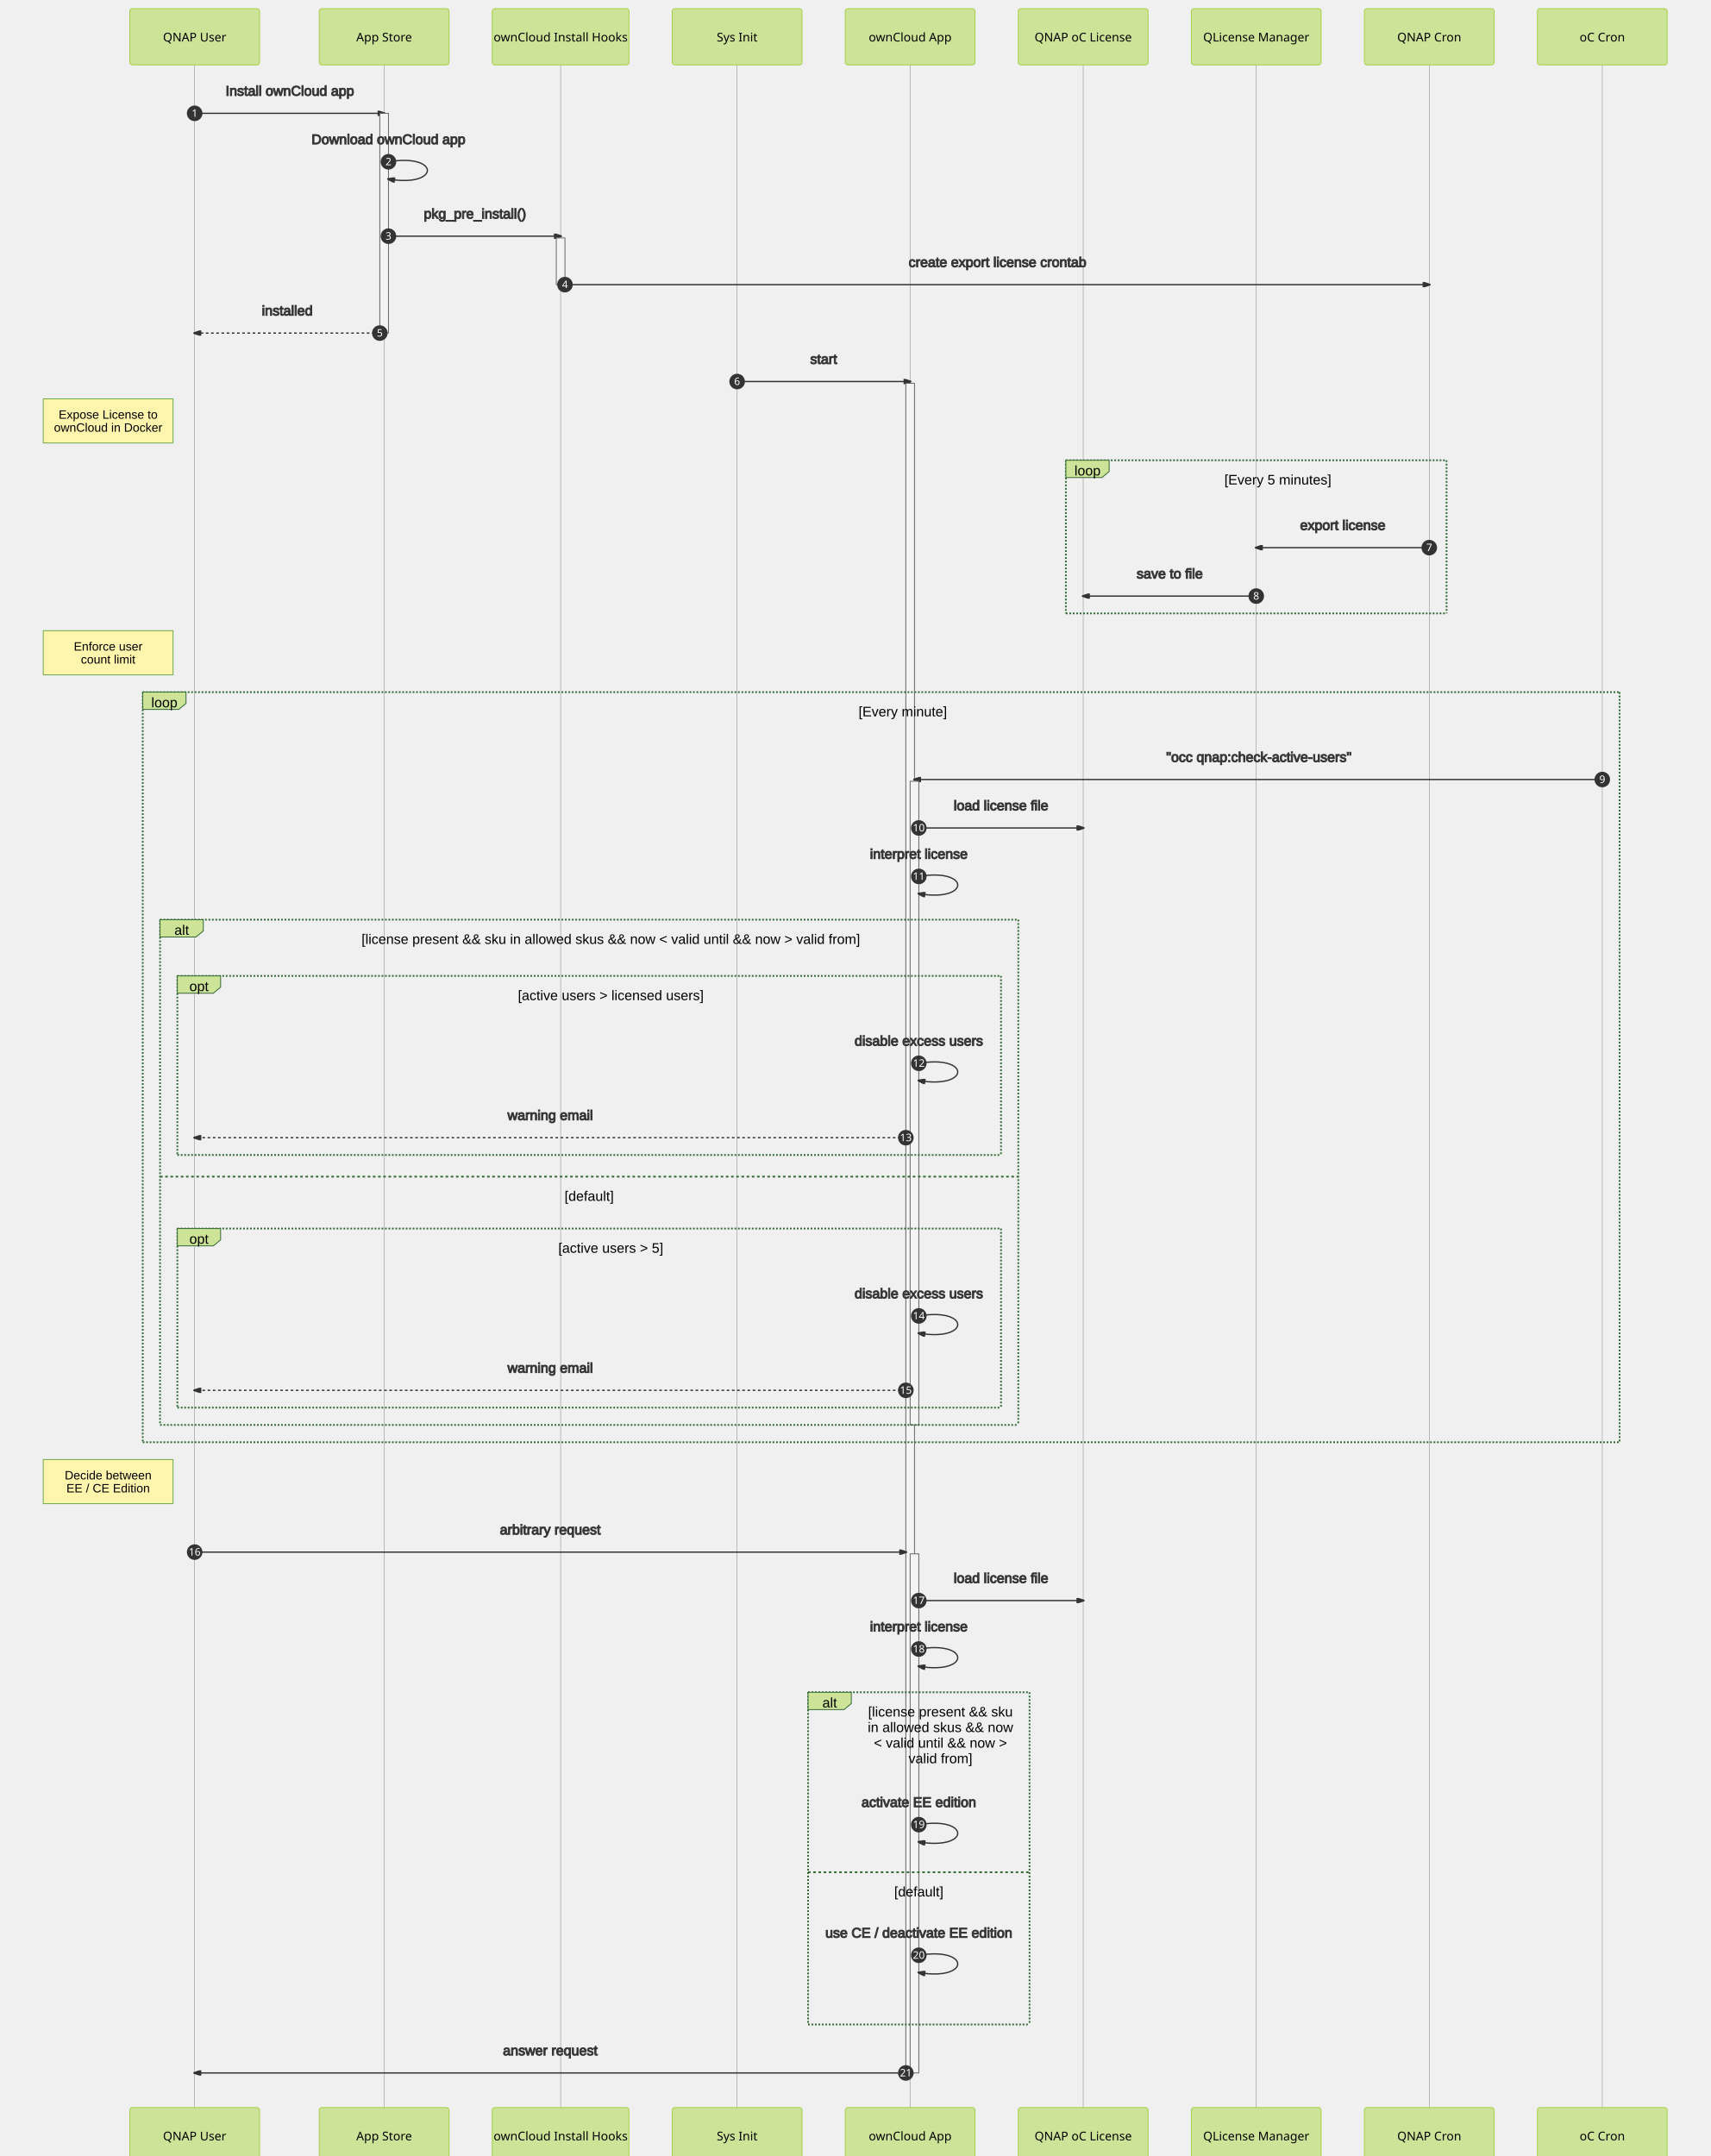
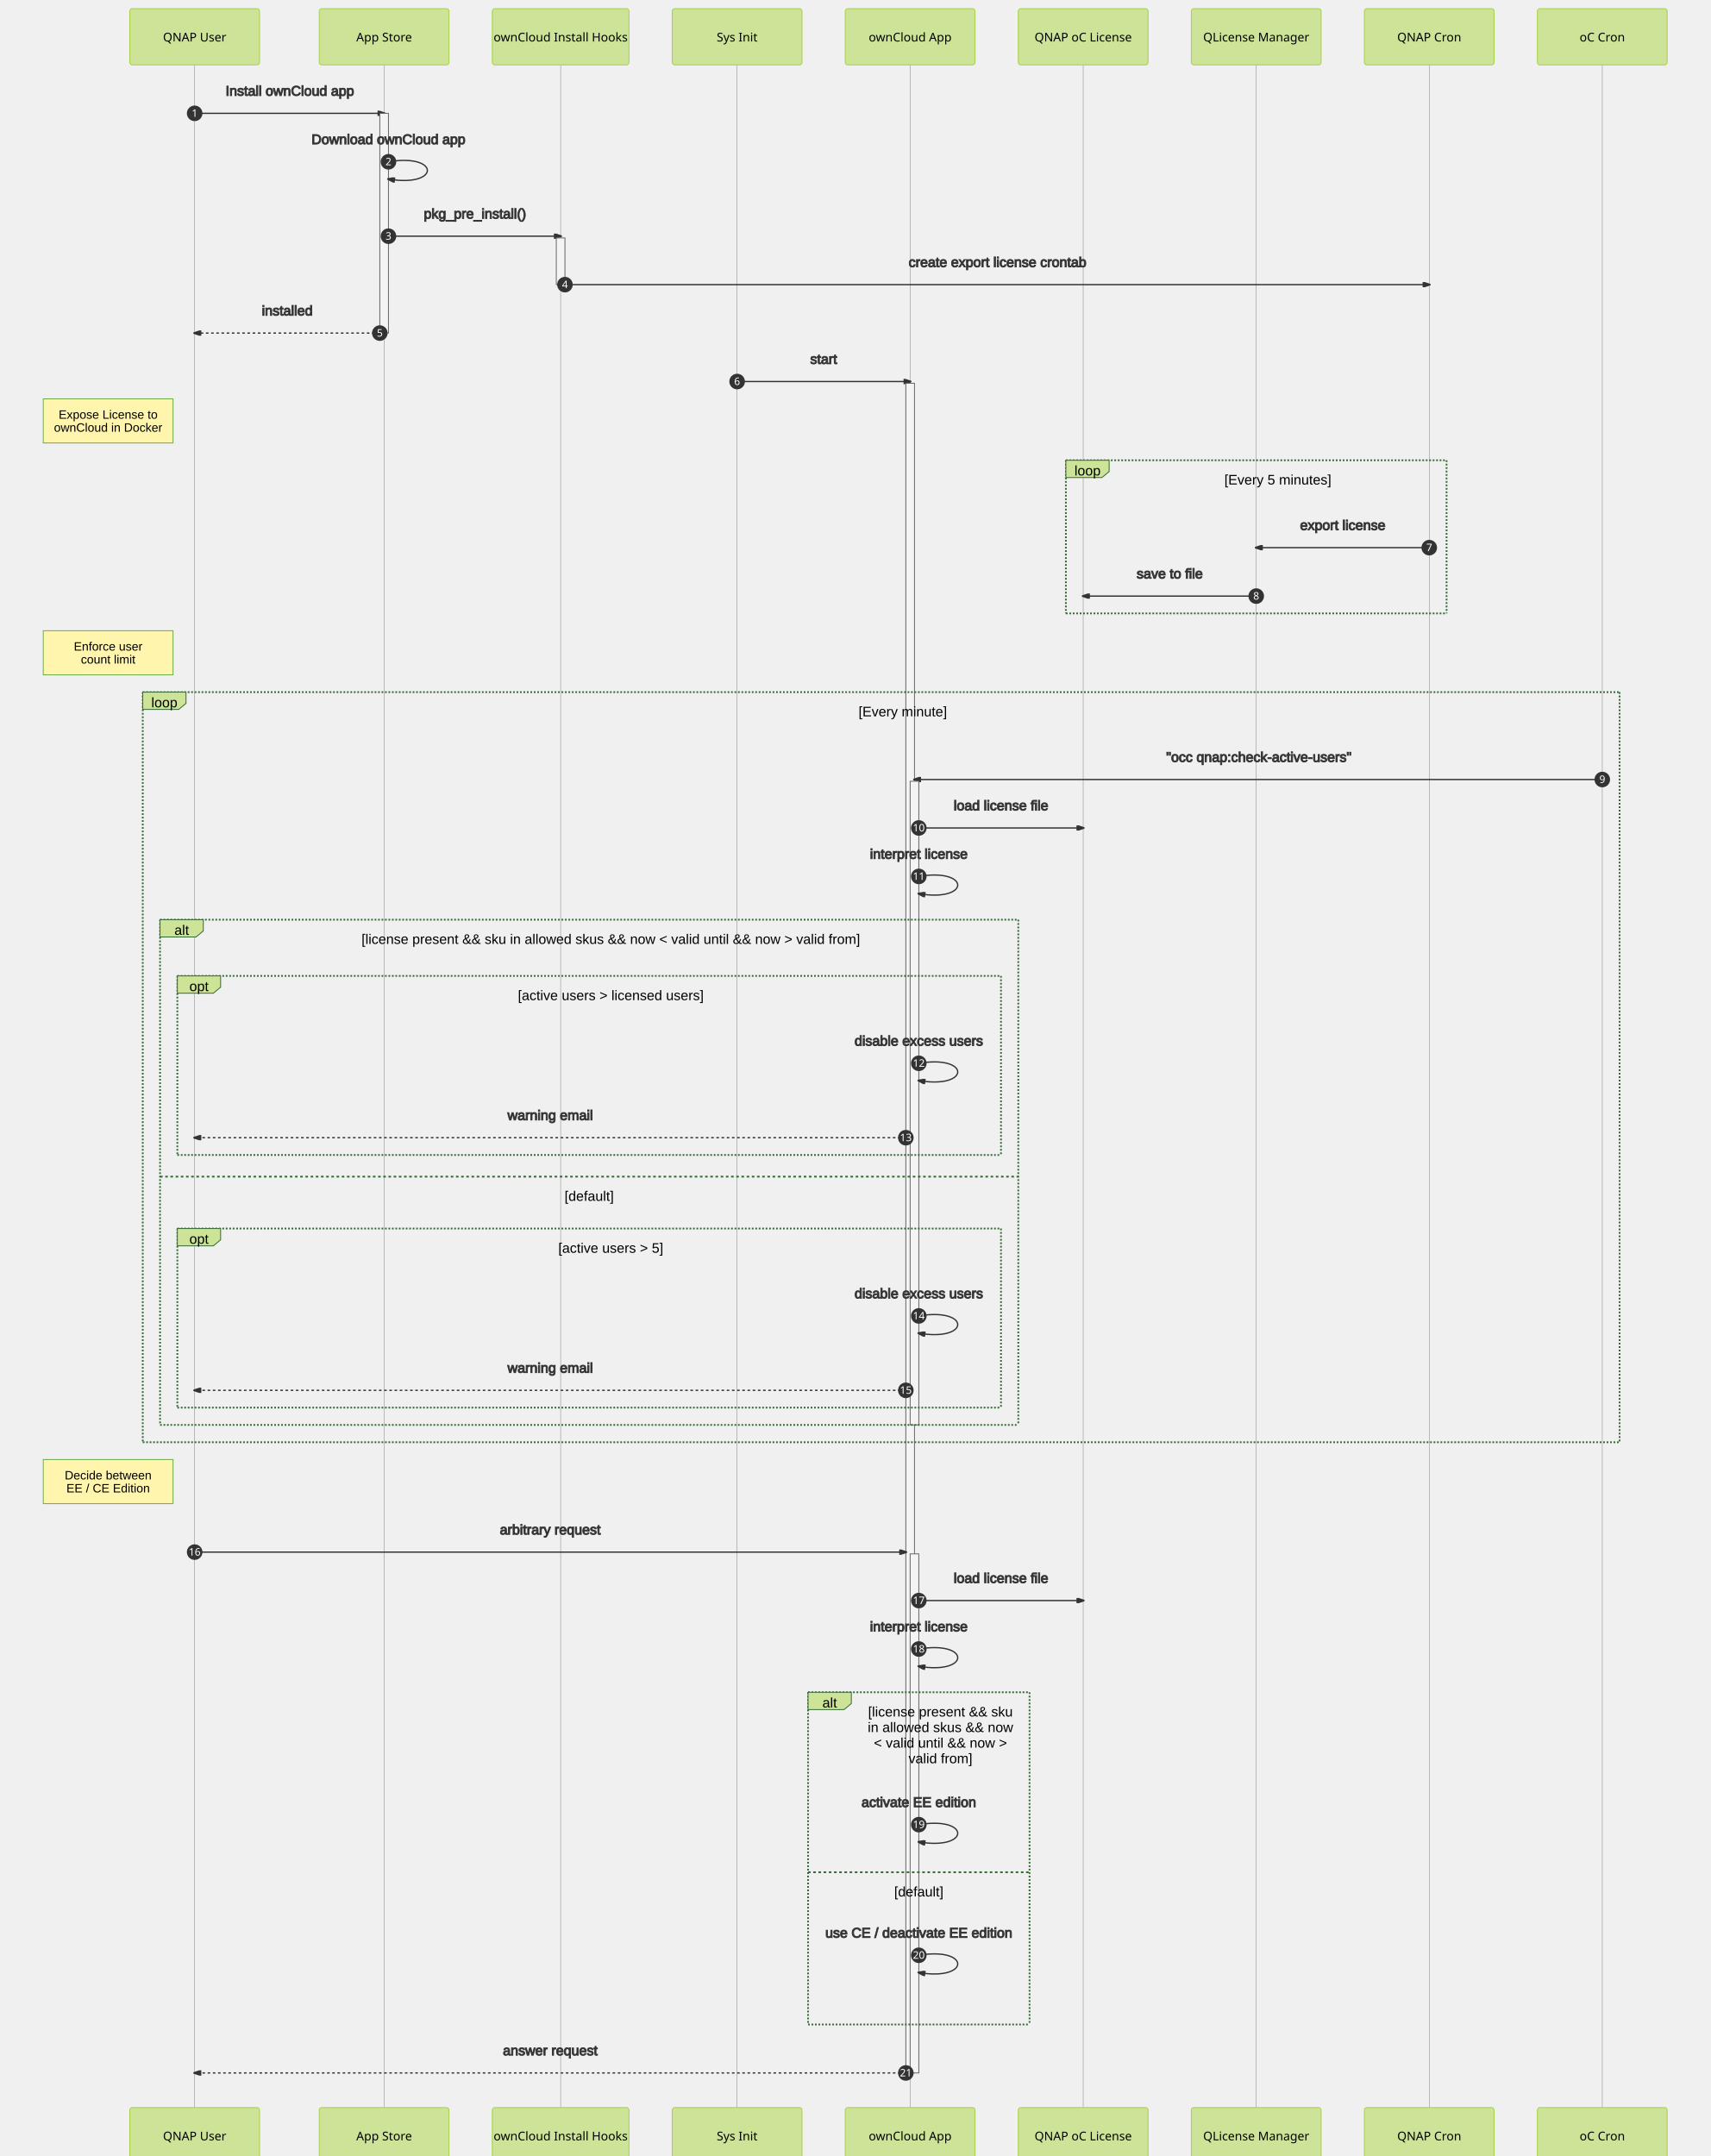
- <svg xmlns="http://www.w3.org/2000/svg" id="mermaid-1612524106439" width="100%" height="100%" style="max-width:1977px;" viewBox="-150 -10 1977 2492">
-   <style>#mermaid-1612524106439{font-family:"trebuchet ms",verdana,arial;font-size:16px;fill:#000000;}#mermaid-1612524106439 .error-icon{fill:#552222;}#mermaid-1612524106439 .error-text{fill:#552222;stroke:#552222;}#mermaid-1612524106439 .edge-thickness-normal{stroke-width:2px;}#mermaid-1612524106439 .edge-thickness-thick{stroke-width:3.5px;}#mermaid-1612524106439 .edge-pattern-solid{stroke-dasharray:0;}#mermaid-1612524106439 .edge-pattern-dashed{stroke-dasharray:3;}#mermaid-1612524106439 .edge-pattern-dotted{stroke-dasharray:2;}#mermaid-1612524106439 .marker{fill:#000000;}#mermaid-1612524106439 .marker.cross{stroke:#000000;}#mermaid-1612524106439 svg{font-family:"trebuchet ms",verdana,arial;font-size:16px;}#mermaid-1612524106439 .actor{stroke:hsl(78.158,58.462%,54.51%);fill:#cde498;}#mermaid-1612524106439 text.actor &gt; tspan{fill:black;stroke:none;}#mermaid-1612524106439 .actor-line{stroke:grey;}#mermaid-1612524106439 .messageLine0{stroke-width:1.5;stroke-dasharray:none;stroke:#333;}#mermaid-1612524106439 .messageLine1{stroke-width:1.5;stroke-dasharray:2,2;stroke:#333;}#mermaid-1612524106439 #arrowhead path{fill:#333;stroke:#333;}#mermaid-1612524106439 .sequenceNumber{fill:white;}#mermaid-1612524106439 #sequencenumber{fill:#333;}#mermaid-1612524106439 #crosshead path{fill:#333;stroke:#333;}#mermaid-1612524106439 .messageText{fill:#333;stroke:#333;}#mermaid-1612524106439 .labelBox{stroke:#326932;fill:#cde498;}#mermaid-1612524106439 .labelText,#mermaid-1612524106439 .labelText &gt; tspan{fill:black;stroke:none;}#mermaid-1612524106439 .loopText,#mermaid-1612524106439 .loopText &gt; tspan{fill:black;stroke:none;}#mermaid-1612524106439 .loopLine{stroke-width:2px;stroke-dasharray:2,2;stroke:#326932;fill:#326932;}#mermaid-1612524106439 .note{stroke:#6eaa49;fill:#fff5ad;}#mermaid-1612524106439 .noteText,#mermaid-1612524106439 .noteText &gt; tspan{fill:black;stroke:none;}#mermaid-1612524106439 .activation0{fill:#f4f4f4;stroke:#666;}#mermaid-1612524106439 .activation1{fill:#f4f4f4;stroke:#666;}#mermaid-1612524106439 .activation2{fill:#f4f4f4;stroke:#666;}#mermaid-1612524106439:root{--mermaid-font-family:"trebuchet ms",verdana,arial;}#mermaid-1612524106439 sequence{fill:apa;}</style>
+ <svg xmlns="http://www.w3.org/2000/svg" id="mermaid-1614876139859" width="100%" height="100%" style="max-width:1977px;" viewBox="-150 -10 1977 2492">
+   <style>#mermaid-1614876139859{font-family:"trebuchet ms",verdana,arial;font-size:16px;fill:#000000;}#mermaid-1614876139859 .error-icon{fill:#552222;}#mermaid-1614876139859 .error-text{fill:#552222;stroke:#552222;}#mermaid-1614876139859 .edge-thickness-normal{stroke-width:2px;}#mermaid-1614876139859 .edge-thickness-thick{stroke-width:3.5px;}#mermaid-1614876139859 .edge-pattern-solid{stroke-dasharray:0;}#mermaid-1614876139859 .edge-pattern-dashed{stroke-dasharray:3;}#mermaid-1614876139859 .edge-pattern-dotted{stroke-dasharray:2;}#mermaid-1614876139859 .marker{fill:#000000;}#mermaid-1614876139859 .marker.cross{stroke:#000000;}#mermaid-1614876139859 svg{font-family:"trebuchet ms",verdana,arial;font-size:16px;}#mermaid-1614876139859 .actor{stroke:hsl(78.158,58.462%,54.51%);fill:#cde498;}#mermaid-1614876139859 text.actor &gt; tspan{fill:black;stroke:none;}#mermaid-1614876139859 .actor-line{stroke:grey;}#mermaid-1614876139859 .messageLine0{stroke-width:1.5;stroke-dasharray:none;stroke:#333;}#mermaid-1614876139859 .messageLine1{stroke-width:1.5;stroke-dasharray:2,2;stroke:#333;}#mermaid-1614876139859 #arrowhead path{fill:#333;stroke:#333;}#mermaid-1614876139859 .sequenceNumber{fill:white;}#mermaid-1614876139859 #sequencenumber{fill:#333;}#mermaid-1614876139859 #crosshead path{fill:#333;stroke:#333;}#mermaid-1614876139859 .messageText{fill:#333;stroke:#333;}#mermaid-1614876139859 .labelBox{stroke:#326932;fill:#cde498;}#mermaid-1614876139859 .labelText,#mermaid-1614876139859 .labelText &gt; tspan{fill:black;stroke:none;}#mermaid-1614876139859 .loopText,#mermaid-1614876139859 .loopText &gt; tspan{fill:black;stroke:none;}#mermaid-1614876139859 .loopLine{stroke-width:2px;stroke-dasharray:2,2;stroke:#326932;fill:#326932;}#mermaid-1614876139859 .note{stroke:#6eaa49;fill:#fff5ad;}#mermaid-1614876139859 .noteText,#mermaid-1614876139859 .noteText &gt; tspan{fill:black;stroke:none;}#mermaid-1614876139859 .activation0{fill:#f4f4f4;stroke:#666;}#mermaid-1614876139859 .activation1{fill:#f4f4f4;stroke:#666;}#mermaid-1614876139859 .activation2{fill:#f4f4f4;stroke:#666;}#mermaid-1614876139859:root{--mermaid-font-family:"trebuchet ms",verdana,arial;}#mermaid-1614876139859 sequence{fill:apa;}</style>
  <g />
  <g>
-     <line id="actor1260" x1="75" y1="5" x2="75" y2="2491" class="actor-line" stroke-width="0.5px" stroke="#999" />
+     <line id="actor0" x1="75" y1="5" x2="75" y2="2491" class="actor-line" stroke-width="0.5px" stroke="#999" />
    <rect x="0" y="0" fill="#eaeaea" stroke="#666" width="150" height="65" rx="3" ry="3" class="actor" />
    <text x="75" y="32.5" dominant-baseline="central" alignment-baseline="central" class="actor" style="text-anchor: middle; font-size: 14px; font-weight: 400; font-family: Open-Sans, sans-serif;">
      <tspan x="75" dy="0">QNAP User</tspan>
    </text>
  </g>
  <g>
-     <line id="actor1261" x1="294" y1="5" x2="294" y2="2491" class="actor-line" stroke-width="0.5px" stroke="#999" />
+     <line id="actor1" x1="294" y1="5" x2="294" y2="2491" class="actor-line" stroke-width="0.5px" stroke="#999" />
    <rect x="219" y="0" fill="#eaeaea" stroke="#666" width="150" height="65" rx="3" ry="3" class="actor" />
    <text x="294" y="32.5" dominant-baseline="central" alignment-baseline="central" class="actor" style="text-anchor: middle; font-size: 14px; font-weight: 400; font-family: Open-Sans, sans-serif;">
      <tspan x="294" dy="0">App Store</tspan>
    </text>
  </g>
  <g>
-     <line id="actor1262" x1="498" y1="5" x2="498" y2="2491" class="actor-line" stroke-width="0.5px" stroke="#999" />
+     <line id="actor2" x1="498" y1="5" x2="498" y2="2491" class="actor-line" stroke-width="0.5px" stroke="#999" />
    <rect x="419" y="0" fill="#eaeaea" stroke="#666" width="158" height="65" rx="3" ry="3" class="actor" />
    <text x="498" y="32.5" dominant-baseline="central" alignment-baseline="central" class="actor" style="text-anchor: middle; font-size: 14px; font-weight: 400; font-family: Open-Sans, sans-serif;">
      <tspan x="498" dy="0">ownCloud Install Hooks</tspan>
    </text>
  </g>
  <g>
-     <line id="actor1263" x1="702" y1="5" x2="702" y2="2491" class="actor-line" stroke-width="0.5px" stroke="#999" />
+     <line id="actor3" x1="702" y1="5" x2="702" y2="2491" class="actor-line" stroke-width="0.5px" stroke="#999" />
    <rect x="627" y="0" fill="#eaeaea" stroke="#666" width="150" height="65" rx="3" ry="3" class="actor" />
    <text x="702" y="32.5" dominant-baseline="central" alignment-baseline="central" class="actor" style="text-anchor: middle; font-size: 14px; font-weight: 400; font-family: Open-Sans, sans-serif;">
      <tspan x="702" dy="0">Sys Init</tspan>
    </text>
  </g>
  <g>
-     <line id="actor1264" x1="902" y1="5" x2="902" y2="2491" class="actor-line" stroke-width="0.5px" stroke="#999" />
+     <line id="actor4" x1="902" y1="5" x2="902" y2="2491" class="actor-line" stroke-width="0.5px" stroke="#999" />
    <rect x="827" y="0" fill="#eaeaea" stroke="#666" width="150" height="65" rx="3" ry="3" class="actor" />
    <text x="902" y="32.5" dominant-baseline="central" alignment-baseline="central" class="actor" style="text-anchor: middle; font-size: 14px; font-weight: 400; font-family: Open-Sans, sans-serif;">
      <tspan x="902" dy="0">ownCloud App</tspan>
    </text>
  </g>
  <g>
-     <line id="actor1265" x1="1102" y1="5" x2="1102" y2="2491" class="actor-line" stroke-width="0.5px" stroke="#999" />
+     <line id="actor5" x1="1102" y1="5" x2="1102" y2="2491" class="actor-line" stroke-width="0.5px" stroke="#999" />
    <rect x="1027" y="0" fill="#eaeaea" stroke="#666" width="150" height="65" rx="3" ry="3" class="actor" />
    <text x="1102" y="32.5" dominant-baseline="central" alignment-baseline="central" class="actor" style="text-anchor: middle; font-size: 14px; font-weight: 400; font-family: Open-Sans, sans-serif;">
      <tspan x="1102" dy="0">QNAP oC License</tspan>
    </text>
  </g>
  <g>
-     <line id="actor1266" x1="1302" y1="5" x2="1302" y2="2491" class="actor-line" stroke-width="0.5px" stroke="#999" />
+     <line id="actor6" x1="1302" y1="5" x2="1302" y2="2491" class="actor-line" stroke-width="0.5px" stroke="#999" />
    <rect x="1227" y="0" fill="#eaeaea" stroke="#666" width="150" height="65" rx="3" ry="3" class="actor" />
    <text x="1302" y="32.5" dominant-baseline="central" alignment-baseline="central" class="actor" style="text-anchor: middle; font-size: 14px; font-weight: 400; font-family: Open-Sans, sans-serif;">
      <tspan x="1302" dy="0">QLicense Manager</tspan>
    </text>
  </g>
  <g>
-     <line id="actor1267" x1="1502" y1="5" x2="1502" y2="2491" class="actor-line" stroke-width="0.5px" stroke="#999" />
+     <line id="actor7" x1="1502" y1="5" x2="1502" y2="2491" class="actor-line" stroke-width="0.5px" stroke="#999" />
    <rect x="1427" y="0" fill="#eaeaea" stroke="#666" width="150" height="65" rx="3" ry="3" class="actor" />
    <text x="1502" y="32.5" dominant-baseline="central" alignment-baseline="central" class="actor" style="text-anchor: middle; font-size: 14px; font-weight: 400; font-family: Open-Sans, sans-serif;">
      <tspan x="1502" dy="0">QNAP Cron</tspan>
    </text>
  </g>
  <g>
-     <line id="actor1268" x1="1702" y1="5" x2="1702" y2="2491" class="actor-line" stroke-width="0.5px" stroke="#999" />
+     <line id="actor8" x1="1702" y1="5" x2="1702" y2="2491" class="actor-line" stroke-width="0.5px" stroke="#999" />
    <rect x="1627" y="0" fill="#eaeaea" stroke="#666" width="150" height="65" rx="3" ry="3" class="actor" />
    <text x="1702" y="32.5" dominant-baseline="central" alignment-baseline="central" class="actor" style="text-anchor: middle; font-size: 14px; font-weight: 400; font-family: Open-Sans, sans-serif;">
      <tspan x="1702" dy="0">oC Cron</tspan>
    </text>
  </g>
  <defs>
    <marker id="arrowhead" refX="5" refY="2" markerWidth="6" markerHeight="4" orient="auto">
      <path d="M 0,0 V 4 L6,2 Z" />
    </marker>
  </defs>
  <defs>
    <marker id="crosshead" markerWidth="15" markerHeight="8" orient="auto" refX="16" refY="4">
      <path fill="black" stroke="#000000" stroke-width="1px" d="M 9,2 V 6 L16,4 Z" style="stroke-dasharray: 0, 0;" />
      <path fill="none" stroke="#000000" stroke-width="1px" d="M 0,1 L 6,7 M 6,1 L 0,7" style="stroke-dasharray: 0, 0;" />
    </marker>
  </defs>
  <defs>
    <marker id="sequencenumber" refX="15" refY="15" markerWidth="60" markerHeight="40" orient="auto">
      <circle cx="15" cy="15" r="6" />
    </marker>
  </defs>
  <text x="185" y="80" text-anchor="middle" dominant-baseline="middle" alignment-baseline="middle" class="messageText" dy="1em" style="font-family: &quot;trebuchet ms&quot;, verdana, arial; font-size: 16px; font-weight: 400;">Install ownCloud app</text>
  <line x1="75" y1="121" x2="294" y2="121" class="messageLine0" stroke-width="2" stroke="none" marker-end="url(#arrowhead)" marker-start="url(#sequencenumber)" style="fill: none;" />
  <text x="75" y="125" font-family="sans-serif" font-size="12px" text-anchor="middle" textLength="16px" class="sequenceNumber">1</text>
  <g>
    <rect x="289" y="121" fill="#EDF2AE" stroke="#666" width="10" height="254" rx="0" ry="0" class="activation0" />
  </g>
  <text x="299" y="136" text-anchor="middle" dominant-baseline="middle" alignment-baseline="middle" class="messageText" dy="1em" style="font-family: &quot;trebuchet ms&quot;, verdana, arial; font-size: 16px; font-weight: 400;">Download ownCloud app</text>
  <path d="M 299,177 C 359,167 359,207 299,197" class="messageLine0" stroke-width="2" stroke="none" marker-end="url(#arrowhead)" marker-start="url(#sequencenumber)" style="fill: none;" />
  <text x="299" y="181" font-family="sans-serif" font-size="12px" text-anchor="middle" textLength="16px" class="sequenceNumber">2</text>
  <text x="399" y="222" text-anchor="middle" dominant-baseline="middle" alignment-baseline="middle" class="messageText" dy="1em" style="font-family: &quot;trebuchet ms&quot;, verdana, arial; font-size: 16px; font-weight: 400;">pkg_pre_install()</text>
  <line x1="299" y1="263" x2="498" y2="263" class="messageLine0" stroke-width="2" stroke="none" marker-end="url(#arrowhead)" marker-start="url(#sequencenumber)" style="fill: none;" />
  <text x="299" y="267" font-family="sans-serif" font-size="12px" text-anchor="middle" textLength="16px" class="sequenceNumber">3</text>
  <g>
    <rect x="493" y="265" fill="#EDF2AE" stroke="#666" width="10" height="54" rx="0" ry="0" class="activation0" />
  </g>
  <text x="1003" y="278" text-anchor="middle" dominant-baseline="middle" alignment-baseline="middle" class="messageText" dy="1em" style="font-family: &quot;trebuchet ms&quot;, verdana, arial; font-size: 16px; font-weight: 400;">create export license crontab</text>
  <line x1="503" y1="319" x2="1502" y2="319" class="messageLine0" stroke-width="2" stroke="none" marker-end="url(#arrowhead)" marker-start="url(#sequencenumber)" style="fill: none;" />
  <text x="503" y="323" font-family="sans-serif" font-size="12px" text-anchor="middle" textLength="16px" class="sequenceNumber">4</text>
  <text x="182" y="334" text-anchor="middle" dominant-baseline="middle" alignment-baseline="middle" class="messageText" dy="1em" style="font-family: &quot;trebuchet ms&quot;, verdana, arial; font-size: 16px; font-weight: 400;">installed</text>
  <line x1="289" y1="375" x2="75" y2="375" class="messageLine1" stroke-width="2" stroke="none" marker-end="url(#arrowhead)" marker-start="url(#sequencenumber)" style="stroke-dasharray: 3, 3; fill: none;" />
  <text x="289" y="379" font-family="sans-serif" font-size="12px" text-anchor="middle" textLength="16px" class="sequenceNumber">5</text>
  <text x="802" y="390" text-anchor="middle" dominant-baseline="middle" alignment-baseline="middle" class="messageText" dy="1em" style="font-family: &quot;trebuchet ms&quot;, verdana, arial; font-size: 16px; font-weight: 400;">start</text>
  <line x1="702" y1="431" x2="902" y2="431" class="messageLine0" stroke-width="2" stroke="none" marker-end="url(#arrowhead)" marker-start="url(#sequencenumber)" style="fill: none;" />
  <text x="702" y="435" font-family="sans-serif" font-size="12px" text-anchor="middle" textLength="16px" class="sequenceNumber">6</text>
  <g>
    <rect x="897" y="433" fill="#EDF2AE" stroke="#666" width="10" height="1953" rx="0" ry="0" class="activation0" />
  </g>
  <g>
    <rect x="-100" y="451" fill="#EDF2AE" stroke="#666" width="150" height="51" rx="0" ry="0" class="note" />
    <text x="-25" y="456" text-anchor="middle" dominant-baseline="middle" alignment-baseline="middle" class="noteText" dy="1em" style="font-family: &quot;trebuchet ms&quot;, verdana, arial; font-size: 14px; font-weight: 400;">
      <tspan x="-25">Expose License to </tspan>
    </text>
    <text x="-25" y="471" text-anchor="middle" dominant-baseline="middle" alignment-baseline="middle" class="noteText" dy="1em" style="font-family: &quot;trebuchet ms&quot;, verdana, arial; font-size: 14px; font-weight: 400;">
      <tspan x="-25">  ownCloud in Docker</tspan>
    </text>
  </g>
  <text x="1402" y="582" text-anchor="middle" dominant-baseline="middle" alignment-baseline="middle" class="messageText" dy="1em" style="font-family: &quot;trebuchet ms&quot;, verdana, arial; font-size: 16px; font-weight: 400;">export license</text>
  <line x1="1502" y1="623" x2="1302" y2="623" class="messageLine0" stroke-width="2" stroke="none" marker-end="url(#arrowhead)" marker-start="url(#sequencenumber)" style="fill: none;" />
  <text x="1502" y="627" font-family="sans-serif" font-size="12px" text-anchor="middle" textLength="16px" class="sequenceNumber">7</text>
  <text x="1202" y="638" text-anchor="middle" dominant-baseline="middle" alignment-baseline="middle" class="messageText" dy="1em" style="font-family: &quot;trebuchet ms&quot;, verdana, arial; font-size: 16px; font-weight: 400;">save to file</text>
  <line x1="1302" y1="679" x2="1102" y2="679" class="messageLine0" stroke-width="2" stroke="none" marker-end="url(#arrowhead)" marker-start="url(#sequencenumber)" style="fill: none;" />
  <text x="1302" y="683" font-family="sans-serif" font-size="12px" text-anchor="middle" textLength="16px" class="sequenceNumber">8</text>
  <g>
    <line x1="1082" y1="522" x2="1522" y2="522" class="loopLine" />
    <line x1="1522" y1="522" x2="1522" y2="699" class="loopLine" />
    <line x1="1082" y1="699" x2="1522" y2="699" class="loopLine" />
    <line x1="1082" y1="522" x2="1082" y2="699" class="loopLine" />
    <polygon points="1082,522 1132,522 1132,535 1123.6,542 1082,542" class="labelBox" />
    <text x="1107" y="535" text-anchor="middle" dominant-baseline="middle" alignment-baseline="middle" class="labelText" style="font-family: &quot;trebuchet ms&quot;, verdana, arial; font-size: 16px; font-weight: 400;">loop</text>
    <text x="1327" y="550" text-anchor="middle" class="loopText" style="font-family: &quot;trebuchet ms&quot;, verdana, arial; font-size: 16px; font-weight: 400;">
      <tspan x="1327">[Every 5 minutes]</tspan>
    </text>
  </g>
  <g>
    <rect x="-100" y="719" fill="#EDF2AE" stroke="#666" width="150" height="51" rx="0" ry="0" class="note" />
    <text x="-25" y="724" text-anchor="middle" dominant-baseline="middle" alignment-baseline="middle" class="noteText" dy="1em" style="font-family: &quot;trebuchet ms&quot;, verdana, arial; font-size: 14px; font-weight: 400;">
      <tspan x="-25">Enforce user </tspan>
    </text>
    <text x="-25" y="739" text-anchor="middle" dominant-baseline="middle" alignment-baseline="middle" class="noteText" dy="1em" style="font-family: &quot;trebuchet ms&quot;, verdana, arial; font-size: 14px; font-weight: 400;">
      <tspan x="-25"> count limit</tspan>
    </text>
  </g>
  <text x="1305" y="850" text-anchor="middle" dominant-baseline="middle" alignment-baseline="middle" class="messageText" dy="1em" style="font-family: &quot;trebuchet ms&quot;, verdana, arial; font-size: 16px; font-weight: 400;">"occ qnap:check-active-users"</text>
  <line x1="1702" y1="891" x2="907" y2="891" class="messageLine0" stroke-width="2" stroke="none" marker-end="url(#arrowhead)" marker-start="url(#sequencenumber)" style="fill: none;" />
  <text x="1702" y="895" font-family="sans-serif" font-size="12px" text-anchor="middle" textLength="16px" class="sequenceNumber">9</text>
  <g>
    <rect x="902" y="893" fill="#EDF2AE" stroke="#666" width="10" height="744" rx="0" ry="0" class="activation1" />
  </g>
  <text x="1007" y="906" text-anchor="middle" dominant-baseline="middle" alignment-baseline="middle" class="messageText" dy="1em" style="font-family: &quot;trebuchet ms&quot;, verdana, arial; font-size: 16px; font-weight: 400;">load license file</text>
  <line x1="912" y1="947" x2="1102" y2="947" class="messageLine0" stroke-width="2" stroke="none" marker-end="url(#arrowhead)" marker-start="url(#sequencenumber)" style="fill: none;" />
  <text x="912" y="951" font-family="sans-serif" font-size="12px" text-anchor="middle" textLength="16px" class="sequenceNumber">10</text>
  <text x="912" y="962" text-anchor="middle" dominant-baseline="middle" alignment-baseline="middle" class="messageText" dy="1em" style="font-family: &quot;trebuchet ms&quot;, verdana, arial; font-size: 16px; font-weight: 400;">interpret license</text>
  <path d="M 912,1003 C 972,993 972,1033 912,1023" class="messageLine0" stroke-width="2" stroke="none" marker-end="url(#arrowhead)" marker-start="url(#sequencenumber)" style="fill: none;" />
  <text x="912" y="1007" font-family="sans-serif" font-size="12px" text-anchor="middle" textLength="16px" class="sequenceNumber">11</text>
  <text x="912" y="1178" text-anchor="middle" dominant-baseline="middle" alignment-baseline="middle" class="messageText" dy="1em" style="font-family: &quot;trebuchet ms&quot;, verdana, arial; font-size: 16px; font-weight: 400;">disable excess users</text>
  <path d="M 912,1219 C 972,1209 972,1249 912,1239" class="messageLine0" stroke-width="2" stroke="none" marker-end="url(#arrowhead)" marker-start="url(#sequencenumber)" style="fill: none;" />
  <text x="912" y="1223" font-family="sans-serif" font-size="12px" text-anchor="middle" textLength="16px" class="sequenceNumber">12</text>
  <text x="486" y="1264" text-anchor="middle" dominant-baseline="middle" alignment-baseline="middle" class="messageText" dy="1em" style="font-family: &quot;trebuchet ms&quot;, verdana, arial; font-size: 16px; font-weight: 400;">warning email</text>
  <line x1="897" y1="1305" x2="75" y2="1305" class="messageLine1" stroke-width="2" stroke="none" marker-end="url(#arrowhead)" marker-start="url(#sequencenumber)" style="stroke-dasharray: 3, 3; fill: none;" />
  <text x="897" y="1309" font-family="sans-serif" font-size="12px" text-anchor="middle" textLength="16px" class="sequenceNumber">13</text>
  <g>
    <line x1="55" y1="1118" x2="1007" y2="1118" class="loopLine" />
    <line x1="1007" y1="1118" x2="1007" y2="1325" class="loopLine" />
    <line x1="55" y1="1325" x2="1007" y2="1325" class="loopLine" />
    <line x1="55" y1="1118" x2="55" y2="1325" class="loopLine" />
    <polygon points="55,1118 105,1118 105,1131 96.6,1138 55,1138" class="labelBox" />
    <text x="80" y="1131" text-anchor="middle" dominant-baseline="middle" alignment-baseline="middle" class="labelText" style="font-family: &quot;trebuchet ms&quot;, verdana, arial; font-size: 16px; font-weight: 400;">opt</text>
    <text x="556" y="1146" text-anchor="middle" class="loopText" style="font-family: &quot;trebuchet ms&quot;, verdana, arial; font-size: 16px; font-weight: 400;">
      <tspan x="556">[active users &gt; licensed users]</tspan>
    </text>
  </g>
  <text x="912" y="1470" text-anchor="middle" dominant-baseline="middle" alignment-baseline="middle" class="messageText" dy="1em" style="font-family: &quot;trebuchet ms&quot;, verdana, arial; font-size: 16px; font-weight: 400;">disable excess users</text>
  <path d="M 912,1511 C 972,1501 972,1541 912,1531" class="messageLine0" stroke-width="2" stroke="none" marker-end="url(#arrowhead)" marker-start="url(#sequencenumber)" style="fill: none;" />
  <text x="912" y="1515" font-family="sans-serif" font-size="12px" text-anchor="middle" textLength="16px" class="sequenceNumber">14</text>
  <text x="486" y="1556" text-anchor="middle" dominant-baseline="middle" alignment-baseline="middle" class="messageText" dy="1em" style="font-family: &quot;trebuchet ms&quot;, verdana, arial; font-size: 16px; font-weight: 400;">warning email</text>
  <line x1="897" y1="1597" x2="75" y2="1597" class="messageLine1" stroke-width="2" stroke="none" marker-end="url(#arrowhead)" marker-start="url(#sequencenumber)" style="stroke-dasharray: 3, 3; fill: none;" />
  <text x="897" y="1601" font-family="sans-serif" font-size="12px" text-anchor="middle" textLength="16px" class="sequenceNumber">15</text>
  <g>
    <line x1="55" y1="1410" x2="1007" y2="1410" class="loopLine" />
    <line x1="1007" y1="1410" x2="1007" y2="1617" class="loopLine" />
    <line x1="55" y1="1617" x2="1007" y2="1617" class="loopLine" />
    <line x1="55" y1="1410" x2="55" y2="1617" class="loopLine" />
    <polygon points="55,1410 105,1410 105,1423 96.6,1430 55,1430" class="labelBox" />
    <text x="80" y="1423" text-anchor="middle" dominant-baseline="middle" alignment-baseline="middle" class="labelText" style="font-family: &quot;trebuchet ms&quot;, verdana, arial; font-size: 16px; font-weight: 400;">opt</text>
    <text x="556" y="1438" text-anchor="middle" class="loopText" style="font-family: &quot;trebuchet ms&quot;, verdana, arial; font-size: 16px; font-weight: 400;">
      <tspan x="556">[active users &gt; 5]</tspan>
    </text>
  </g>
  <g>
    <line x1="35" y1="1053" x2="1027" y2="1053" class="loopLine" />
    <line x1="1027" y1="1053" x2="1027" y2="1637" class="loopLine" />
    <line x1="35" y1="1637" x2="1027" y2="1637" class="loopLine" />
    <line x1="35" y1="1053" x2="35" y2="1637" class="loopLine" />
    <line x1="35" y1="1350" x2="1027" y2="1350" class="loopLine" style="stroke-dasharray: 3, 3;" />
    <polygon points="35,1053 85,1053 85,1066 76.6,1073 35,1073" class="labelBox" />
    <text x="60" y="1066" text-anchor="middle" dominant-baseline="middle" alignment-baseline="middle" class="labelText" style="font-family: &quot;trebuchet ms&quot;, verdana, arial; font-size: 16px; font-weight: 400;">alt</text>
    <text x="556" y="1081" text-anchor="middle" class="loopText" style="font-family: &quot;trebuchet ms&quot;, verdana, arial; font-size: 16px; font-weight: 400;">
      <tspan x="556">[license present &amp;&amp; sku in allowed skus &amp;&amp; now &lt; valid until &amp;&amp; now &gt; valid from]</tspan>
    </text>
    <text x="531" y="1378" text-anchor="middle" class="loopText" style="font-family: &quot;trebuchet ms&quot;, verdana, arial; font-size: 16px; font-weight: 400;">[default]</text>
  </g>
  <g>
    <line x1="15" y1="790" x2="1722" y2="790" class="loopLine" />
    <line x1="1722" y1="790" x2="1722" y2="1657" class="loopLine" />
    <line x1="15" y1="1657" x2="1722" y2="1657" class="loopLine" />
    <line x1="15" y1="790" x2="15" y2="1657" class="loopLine" />
    <polygon points="15,790 65,790 65,803 56.6,810 15,810" class="labelBox" />
    <text x="40" y="803" text-anchor="middle" dominant-baseline="middle" alignment-baseline="middle" class="labelText" style="font-family: &quot;trebuchet ms&quot;, verdana, arial; font-size: 16px; font-weight: 400;">loop</text>
    <text x="893.5" y="818" text-anchor="middle" class="loopText" style="font-family: &quot;trebuchet ms&quot;, verdana, arial; font-size: 16px; font-weight: 400;">
      <tspan x="893.5">[Every minute]</tspan>
    </text>
  </g>
  <g>
    <rect x="-100" y="1677" fill="#EDF2AE" stroke="#666" width="150" height="51" rx="0" ry="0" class="note" />
    <text x="-25" y="1682" text-anchor="middle" dominant-baseline="middle" alignment-baseline="middle" class="noteText" dy="1em" style="font-family: &quot;trebuchet ms&quot;, verdana, arial; font-size: 14px; font-weight: 400;">
      <tspan x="-25">Decide between </tspan>
    </text>
    <text x="-25" y="1697" text-anchor="middle" dominant-baseline="middle" alignment-baseline="middle" class="noteText" dy="1em" style="font-family: &quot;trebuchet ms&quot;, verdana, arial; font-size: 14px; font-weight: 400;">
      <tspan x="-25"> EE / CE Edition</tspan>
    </text>
  </g>
  <text x="486" y="1743" text-anchor="middle" dominant-baseline="middle" alignment-baseline="middle" class="messageText" dy="1em" style="font-family: &quot;trebuchet ms&quot;, verdana, arial; font-size: 16px; font-weight: 400;">arbitrary request</text>
  <line x1="75" y1="1784" x2="897" y2="1784" class="messageLine0" stroke-width="2" stroke="none" marker-end="url(#arrowhead)" marker-start="url(#sequencenumber)" style="fill: none;" />
  <text x="75" y="1788" font-family="sans-serif" font-size="12px" text-anchor="middle" textLength="16px" class="sequenceNumber">16</text>
  <g>
    <rect x="902" y="1786" fill="#EDF2AE" stroke="#666" width="10" height="600" rx="0" ry="0" class="activation1" />
  </g>
  <text x="1007" y="1799" text-anchor="middle" dominant-baseline="middle" alignment-baseline="middle" class="messageText" dy="1em" style="font-family: &quot;trebuchet ms&quot;, verdana, arial; font-size: 16px; font-weight: 400;">load license file</text>
  <line x1="912" y1="1840" x2="1102" y2="1840" class="messageLine0" stroke-width="2" stroke="none" marker-end="url(#arrowhead)" marker-start="url(#sequencenumber)" style="fill: none;" />
  <text x="912" y="1844" font-family="sans-serif" font-size="12px" text-anchor="middle" textLength="16px" class="sequenceNumber">17</text>
  <text x="912" y="1855" text-anchor="middle" dominant-baseline="middle" alignment-baseline="middle" class="messageText" dy="1em" style="font-family: &quot;trebuchet ms&quot;, verdana, arial; font-size: 16px; font-weight: 400;">interpret license</text>
  <path d="M 912,1896 C 972,1886 972,1926 912,1916" class="messageLine0" stroke-width="2" stroke="none" marker-end="url(#arrowhead)" marker-start="url(#sequencenumber)" style="fill: none;" />
  <text x="912" y="1900" font-family="sans-serif" font-size="12px" text-anchor="middle" textLength="16px" class="sequenceNumber">18</text>
  <text x="912" y="2058" text-anchor="middle" dominant-baseline="middle" alignment-baseline="middle" class="messageText" dy="1em" style="font-family: &quot;trebuchet ms&quot;, verdana, arial; font-size: 16px; font-weight: 400;">activate EE edition</text>
  <path d="M 912,2099 C 972,2089 972,2129 912,2119" class="messageLine0" stroke-width="2" stroke="none" marker-end="url(#arrowhead)" marker-start="url(#sequencenumber)" style="fill: none;" />
  <text x="912" y="2103" font-family="sans-serif" font-size="12px" text-anchor="middle" textLength="16px" class="sequenceNumber">19</text>
  <text x="912" y="2209" text-anchor="middle" dominant-baseline="middle" alignment-baseline="middle" class="messageText" dy="1em" style="font-family: &quot;trebuchet ms&quot;, verdana, arial; font-size: 16px; font-weight: 400;">use CE / deactivate EE edition</text>
  <path d="M 912,2250 C 972,2240 972,2280 912,2270" class="messageLine0" stroke-width="2" stroke="none" marker-end="url(#arrowhead)" marker-start="url(#sequencenumber)" style="fill: none;" />
  <text x="912" y="2254" font-family="sans-serif" font-size="12px" text-anchor="middle" textLength="16px" class="sequenceNumber">20</text>
  <g>
    <line x1="784" y1="1946" x2="1040" y2="1946" class="loopLine" />
    <line x1="1040" y1="1946" x2="1040" y2="2330" class="loopLine" />
    <line x1="784" y1="2330" x2="1040" y2="2330" class="loopLine" />
    <line x1="784" y1="1946" x2="784" y2="2330" class="loopLine" />
    <line x1="784" y1="2154" x2="1040" y2="2154" class="loopLine" style="stroke-dasharray: 3, 3;" />
    <polygon points="784,1946 834,1946 834,1959 825.6,1966 784,1966" class="labelBox" />
    <text x="809" y="1959" text-anchor="middle" dominant-baseline="middle" alignment-baseline="middle" class="labelText" style="font-family: &quot;trebuchet ms&quot;, verdana, arial; font-size: 16px; font-weight: 400;">alt</text>
    <text x="937" y="1974" text-anchor="middle" class="loopText" style="font-family: &quot;trebuchet ms&quot;, verdana, arial; font-size: 16px; font-weight: 400;">
      <tspan x="937">[license present &amp;&amp; sku</tspan>
    </text>
    <text x="937" y="1992" text-anchor="middle" class="loopText" style="font-family: &quot;trebuchet ms&quot;, verdana, arial; font-size: 16px; font-weight: 400;">
      <tspan x="937">in allowed skus &amp;&amp; now</tspan>
    </text>
    <text x="937" y="2010" text-anchor="middle" class="loopText" style="font-family: &quot;trebuchet ms&quot;, verdana, arial; font-size: 16px; font-weight: 400;">
      <tspan x="937">&lt; valid until &amp;&amp; now &gt;</tspan>
    </text>
    <text x="937" y="2028" text-anchor="middle" class="loopText" style="font-family: &quot;trebuchet ms&quot;, verdana, arial; font-size: 16px; font-weight: 400;">
      <tspan x="937">valid from]</tspan>
    </text>
    <text x="912" y="2182" text-anchor="middle" class="loopText" style="font-family: &quot;trebuchet ms&quot;, verdana, arial; font-size: 16px; font-weight: 400;">[default]</text>
  </g>
  <text x="486" y="2345" text-anchor="middle" dominant-baseline="middle" alignment-baseline="middle" class="messageText" dy="1em" style="font-family: &quot;trebuchet ms&quot;, verdana, arial; font-size: 16px; font-weight: 400;">answer request</text>
-   <line x1="897" y1="2386" x2="75" y2="2386" class="messageLine0" stroke-width="2" stroke="none" marker-end="url(#arrowhead)" marker-start="url(#sequencenumber)" style="fill: none;" />
+   <line x1="897" y1="2386" x2="75" y2="2386" class="messageLine1" stroke-width="2" stroke="none" marker-end="url(#arrowhead)" marker-start="url(#sequencenumber)" style="stroke-dasharray: 3, 3; fill: none;" />
  <text x="897" y="2390" font-family="sans-serif" font-size="12px" text-anchor="middle" textLength="16px" class="sequenceNumber">21</text>
  <g>
    <rect x="0" y="2426" fill="#eaeaea" stroke="#666" width="150" height="65" rx="3" ry="3" class="actor" />
    <text x="75" y="2458.5" dominant-baseline="central" alignment-baseline="central" class="actor" style="text-anchor: middle; font-size: 14px; font-weight: 400; font-family: Open-Sans, sans-serif;">
      <tspan x="75" dy="0">QNAP User</tspan>
    </text>
  </g>
  <g>
    <rect x="219" y="2426" fill="#eaeaea" stroke="#666" width="150" height="65" rx="3" ry="3" class="actor" />
    <text x="294" y="2458.5" dominant-baseline="central" alignment-baseline="central" class="actor" style="text-anchor: middle; font-size: 14px; font-weight: 400; font-family: Open-Sans, sans-serif;">
      <tspan x="294" dy="0">App Store</tspan>
    </text>
  </g>
  <g>
    <rect x="419" y="2426" fill="#eaeaea" stroke="#666" width="158" height="65" rx="3" ry="3" class="actor" />
    <text x="498" y="2458.5" dominant-baseline="central" alignment-baseline="central" class="actor" style="text-anchor: middle; font-size: 14px; font-weight: 400; font-family: Open-Sans, sans-serif;">
      <tspan x="498" dy="0">ownCloud Install Hooks</tspan>
    </text>
  </g>
  <g>
    <rect x="627" y="2426" fill="#eaeaea" stroke="#666" width="150" height="65" rx="3" ry="3" class="actor" />
    <text x="702" y="2458.5" dominant-baseline="central" alignment-baseline="central" class="actor" style="text-anchor: middle; font-size: 14px; font-weight: 400; font-family: Open-Sans, sans-serif;">
      <tspan x="702" dy="0">Sys Init</tspan>
    </text>
  </g>
  <g>
    <rect x="827" y="2426" fill="#eaeaea" stroke="#666" width="150" height="65" rx="3" ry="3" class="actor" />
    <text x="902" y="2458.5" dominant-baseline="central" alignment-baseline="central" class="actor" style="text-anchor: middle; font-size: 14px; font-weight: 400; font-family: Open-Sans, sans-serif;">
      <tspan x="902" dy="0">ownCloud App</tspan>
    </text>
  </g>
  <g>
    <rect x="1027" y="2426" fill="#eaeaea" stroke="#666" width="150" height="65" rx="3" ry="3" class="actor" />
    <text x="1102" y="2458.5" dominant-baseline="central" alignment-baseline="central" class="actor" style="text-anchor: middle; font-size: 14px; font-weight: 400; font-family: Open-Sans, sans-serif;">
      <tspan x="1102" dy="0">QNAP oC License</tspan>
    </text>
  </g>
  <g>
    <rect x="1227" y="2426" fill="#eaeaea" stroke="#666" width="150" height="65" rx="3" ry="3" class="actor" />
    <text x="1302" y="2458.5" dominant-baseline="central" alignment-baseline="central" class="actor" style="text-anchor: middle; font-size: 14px; font-weight: 400; font-family: Open-Sans, sans-serif;">
      <tspan x="1302" dy="0">QLicense Manager</tspan>
    </text>
  </g>
  <g>
    <rect x="1427" y="2426" fill="#eaeaea" stroke="#666" width="150" height="65" rx="3" ry="3" class="actor" />
    <text x="1502" y="2458.5" dominant-baseline="central" alignment-baseline="central" class="actor" style="text-anchor: middle; font-size: 14px; font-weight: 400; font-family: Open-Sans, sans-serif;">
      <tspan x="1502" dy="0">QNAP Cron</tspan>
    </text>
  </g>
  <g>
    <rect x="1627" y="2426" fill="#eaeaea" stroke="#666" width="150" height="65" rx="3" ry="3" class="actor" />
    <text x="1702" y="2458.5" dominant-baseline="central" alignment-baseline="central" class="actor" style="text-anchor: middle; font-size: 14px; font-weight: 400; font-family: Open-Sans, sans-serif;">
      <tspan x="1702" dy="0">oC Cron</tspan>
    </text>
  </g>
</svg>
